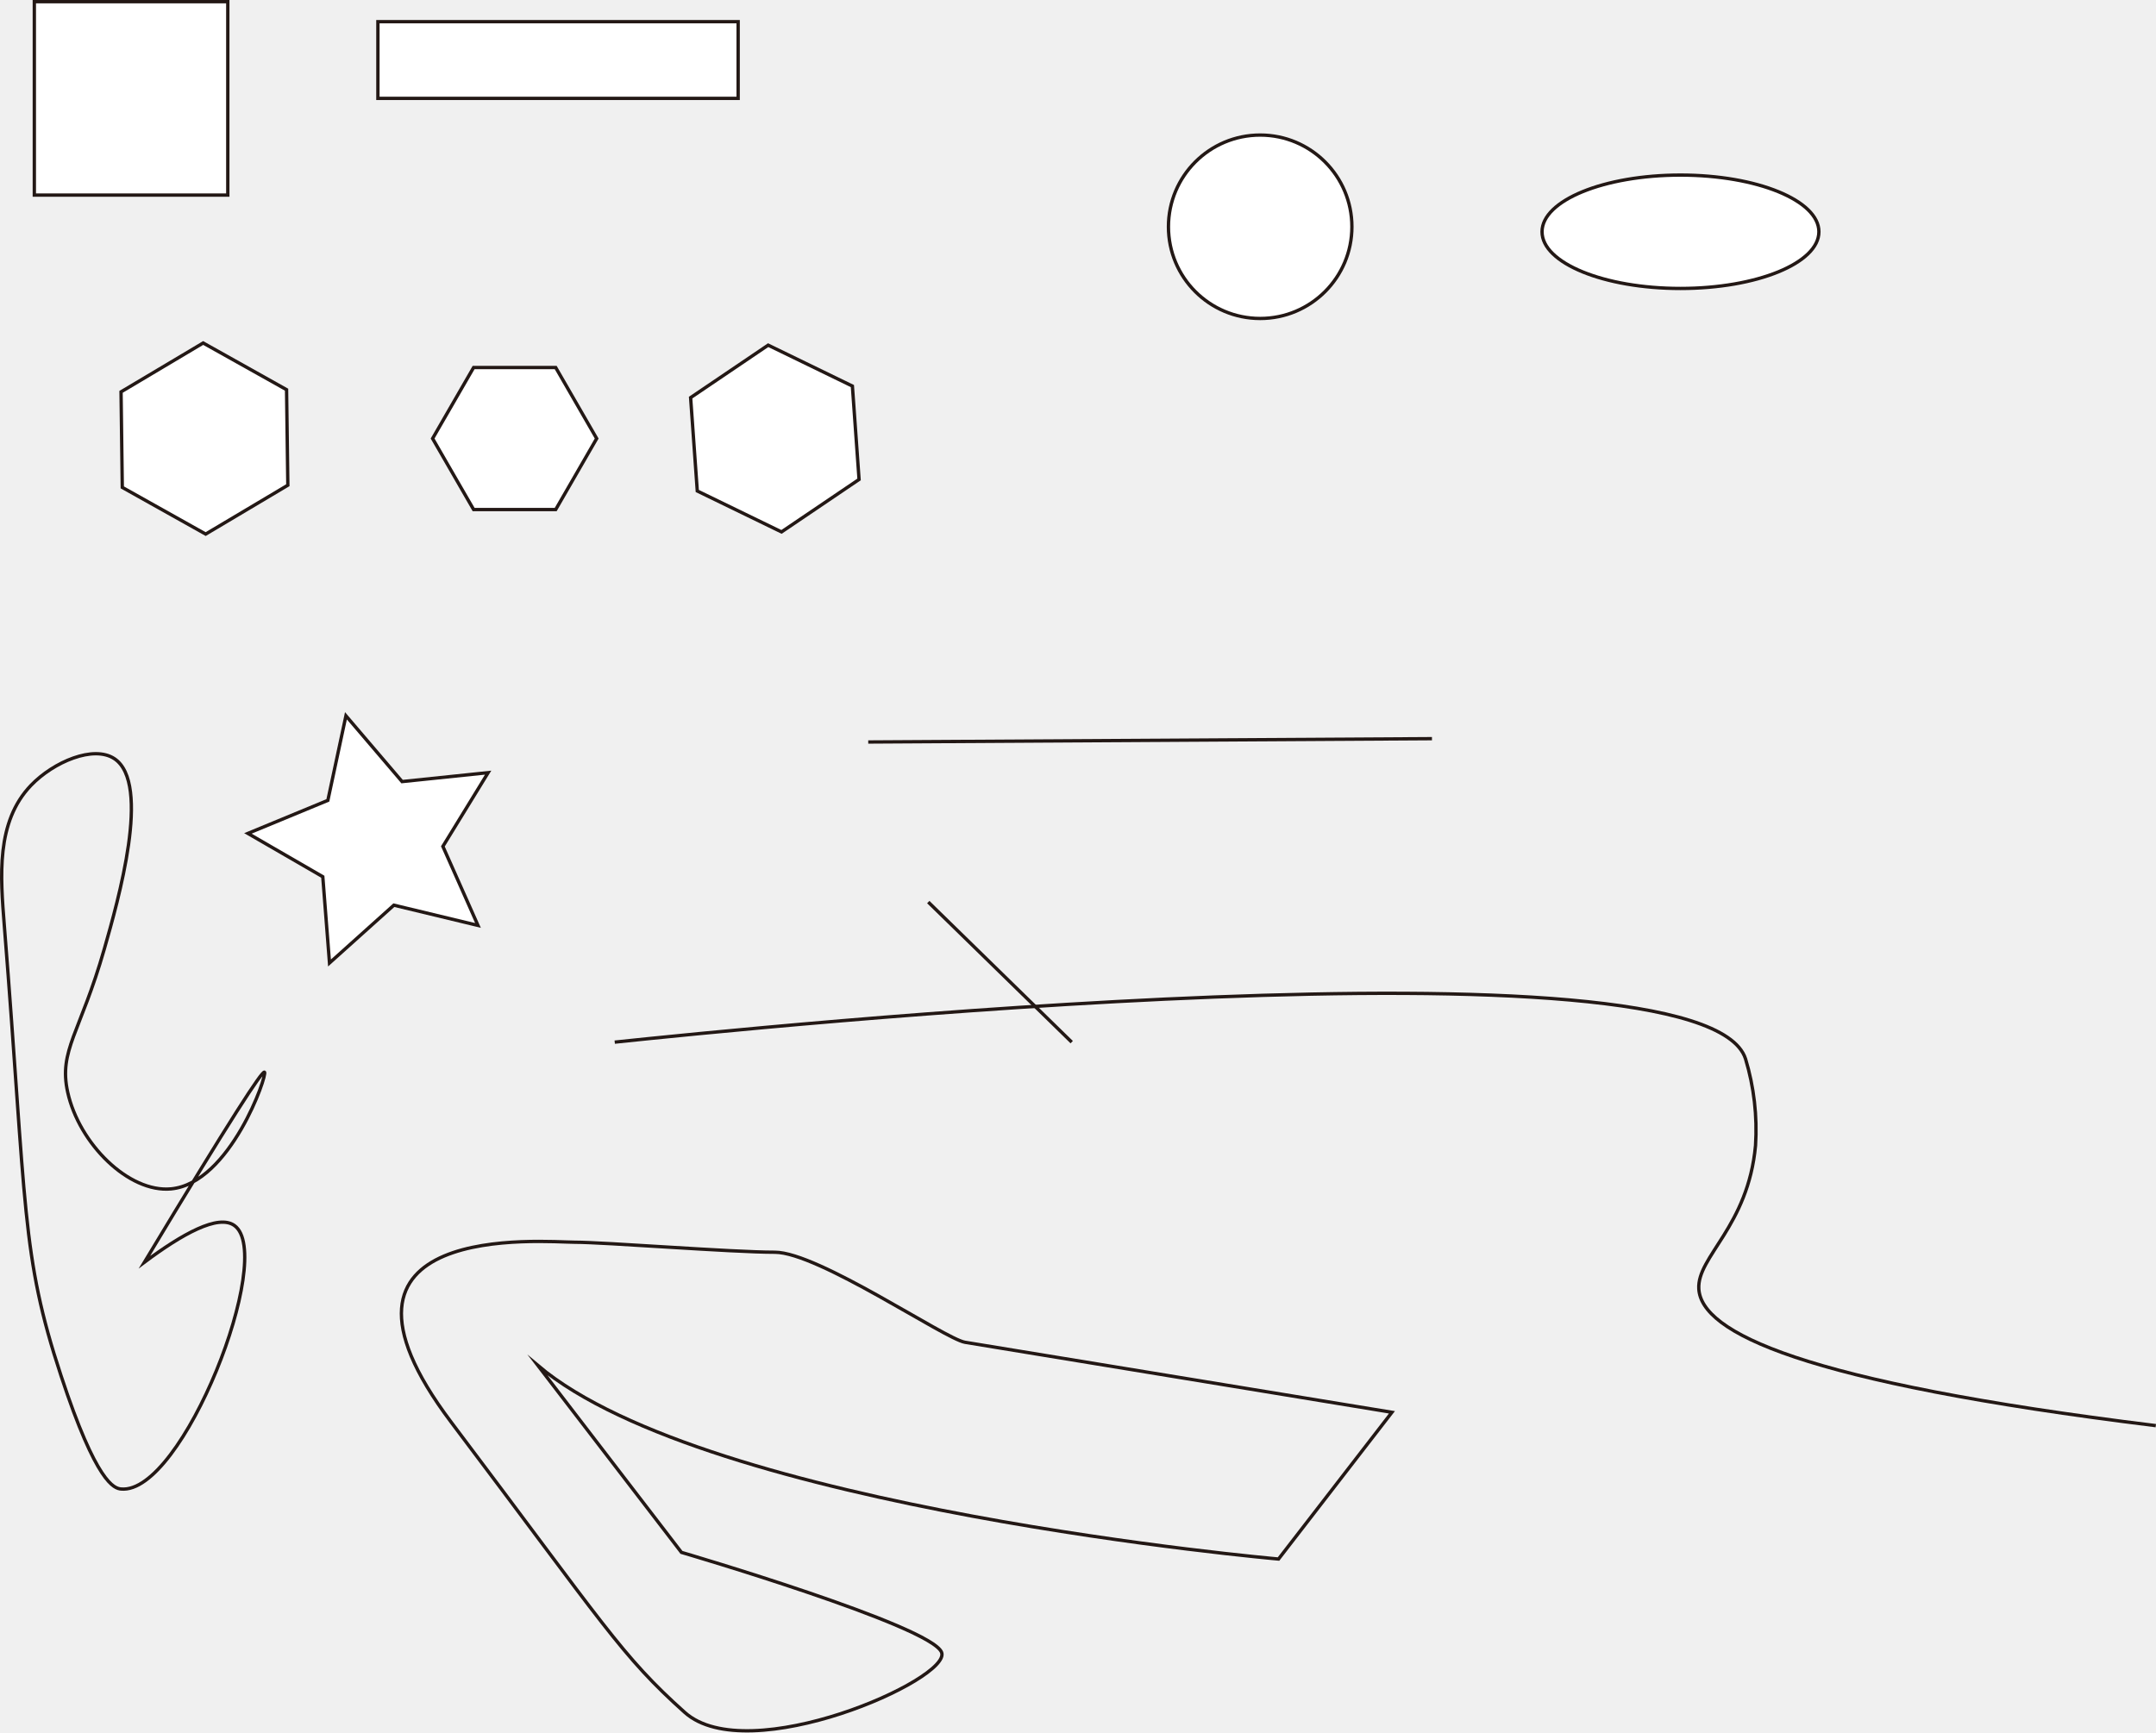
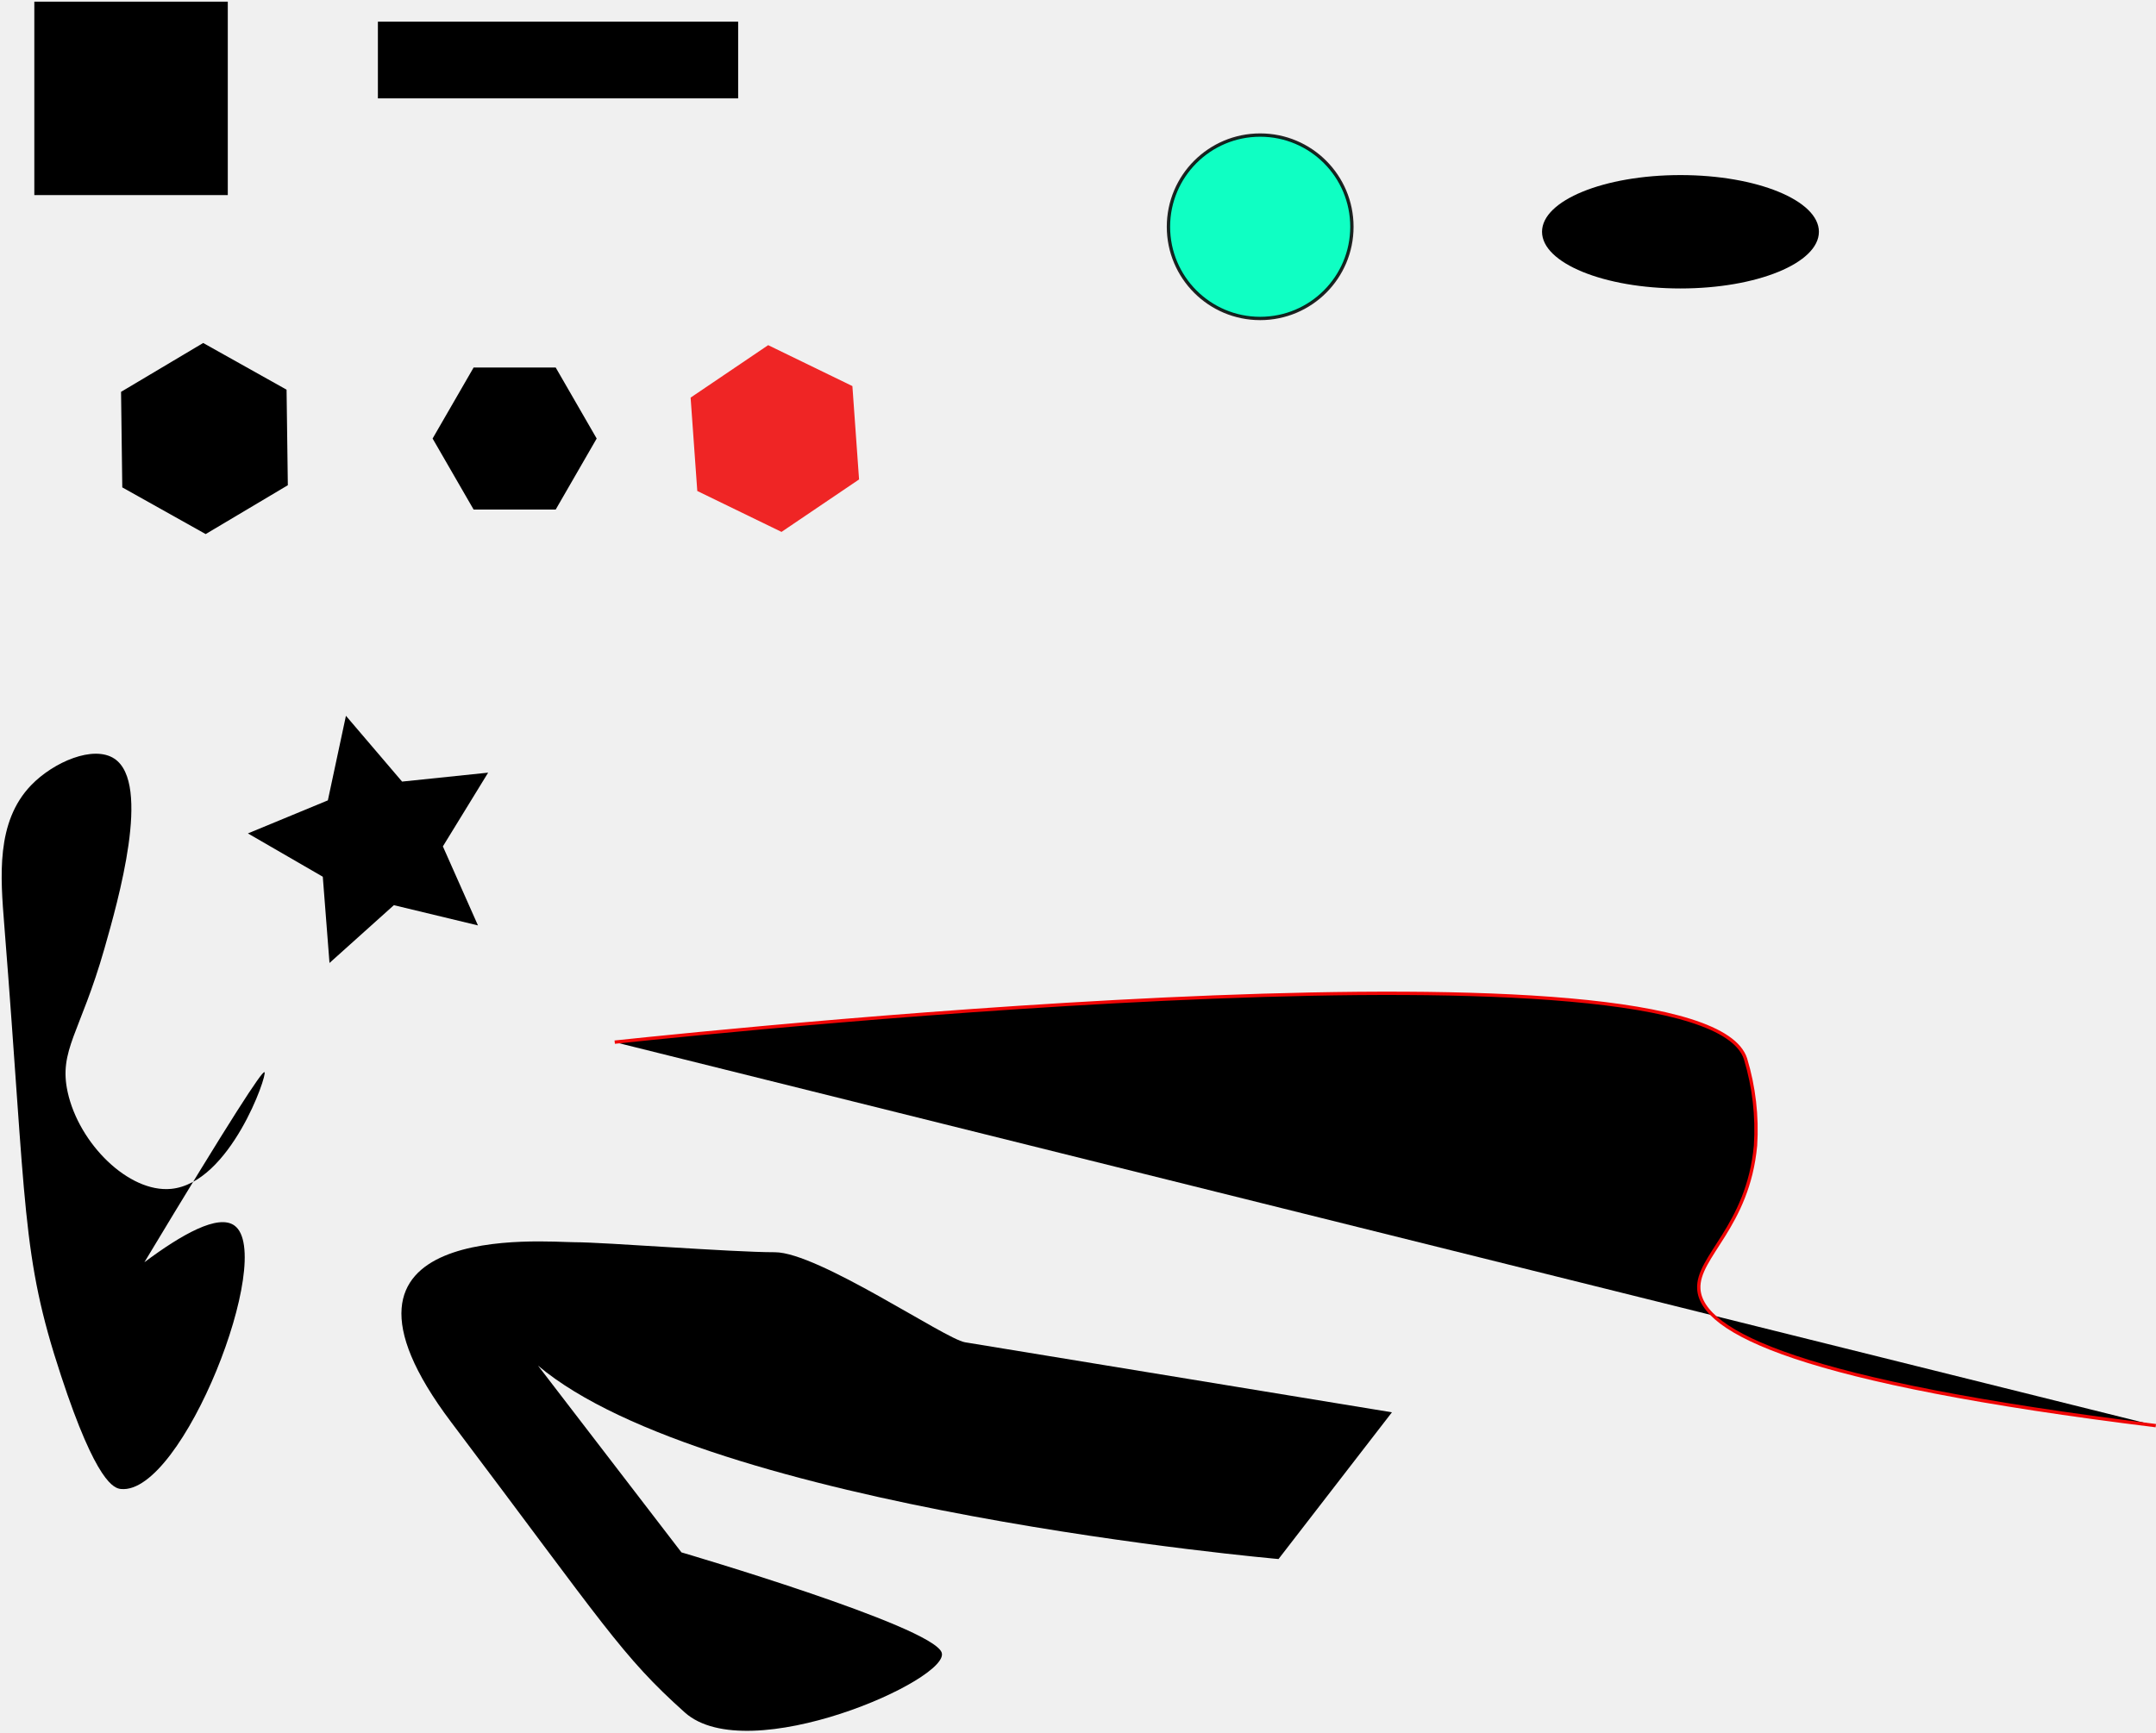
- <svg xmlns="http://www.w3.org/2000/svg" id="レイヤー_1" data-name="レイヤー 1" viewBox="0 0 646.35 519.51">
-   <defs>
-     <style>
-             .cls-1 {
-                 fill: #fff;
-             }
- 
-             .cls-1,
-             .cls-2 {
-                 stroke: #231815;
-                 stroke-miterlimit: 10;
-             }
- 
-             .cls-2 {
-                 fill: none;
-             }
-         </style>
-   </defs>
-   <rect class="cls-1" x="10.29" y="0.5" width="58" height="58" />
-   <rect class="cls-1" x="113.29" y="6.5" width="108" height="23" />
-   <circle class="cls-1" cx="377.79" cy="68" r="27.5" />
-   <ellipse class="cls-1" cx="503.79" cy="69.5" rx="41.5" ry="17" />
-   <polygon class="cls-1" points="86.29 145.5 61.66 160.15 36.66 146.15 36.29 117.5 60.91 102.85 85.91 116.85 86.29 145.5" />
-   <polygon class="cls-1" points="141.99 152.8 129.69 131.5 141.99 110.2 166.59 110.2 178.88 131.5 166.59 152.8 141.99 152.8" />
-   <polygon class="cls-1" points="234.29 159.5 209.04 147.23 207.04 119.23 230.29 103.5 255.54 115.77 257.54 143.77 234.29 159.5" />
-   <polygon class="cls-1" points="143.29 277.5 118.08 271.43 98.78 288.76 96.77 262.9 74.32 249.91 98.29 240 103.71 214.64 120.54 234.37 146.34 231.69 132.77 253.8 143.29 277.5" />
-   <line class="cls-2" x1="260.29" y1="222.5" x2="429.29" y2="221.5" />
-   <line class="cls-2" x1="278.29" y1="270.5" x2="321.29" y2="312.5" />
-   <path class="cls-2" d="M190,474c51,43,222,58,222,58l34-44s-122-20-128-21-44-27-57-27-51-3-60-3-83-7-37,54,51,70,70,87,80-10,77-18-78-30-78-30Z" transform="translate(-28.71 -64.5)" />
-   <path class="cls-2" d="M108,386c1,.6-10.26,33.31-28,35-12.67,1.21-27.59-13.51-31-29-2.77-12.57,3.78-17.71,11-43,4.13-14.48,14.16-49.6,3-57-6.23-4.13-18.21.94-25,8-10.55,11-9.16,27.36-8,42,6.77,85.15,5,98.64,17,135,10.65,32.42,16,33.81,18,34,18.45,1.77,46.42-70,34-79-4.85-3.53-15.73,2.58-27,11C98.38,399.16,107.28,385.59,108,386Z" transform="translate(-28.71 -64.5)" />
-   <path class="cls-2" d="M213,377c39.57-4.17,326.56-33.57,339,5a73.52,73.52,0,0,1,3,26c-2.22,24.3-17.58,33.33-17,43,.78,13,30.4,27.87,137,41" transform="translate(-28.71 -64.5)" />
+ <svg xmlns="http://www.w3.org/2000/svg" id="svg-1" data-name="レイヤー 1" viewBox="0 0 646.35 519.51">
+   <rect id="rect-1" class="cls-1" x="10.29" y="0.5" width="58" height="58" />
+   <rect id="rect-2" class="cls-1" x="113.29" y="6.5" width="108" height="23" />
+   <circle id="circle-1" class="cls-1" cx="377.79" cy="68" r="27.5" fill="#0fffc3" stroke-width="1" stroke="#0a0a0a" stroke-opacity="0.89" />
+   <ellipse id="ellipse-1" class="cls-1" cx="503.79" cy="69.5" rx="41.5" ry="17" />
+   <polygon id="polygon-1" class="cls-1" points="86.29 145.5 61.66 160.15 36.66 146.15 36.29 117.5 60.91 102.85 85.91 116.85 86.29 145.5" />
+   <polygon id="polygon-2" class="cls-1" points="141.99 152.8 129.69 131.5 141.99 110.2 166.59 110.2 178.88 131.5 166.59 152.8 141.99 152.8" />
+   <polygon id="polygon-3" class="cls-1" points="234.29 159.5 209.04 147.23 207.04 119.23 230.29 103.5 255.54 115.77 257.54 143.77 234.29 159.5" fill="#ef2525" />
+   <polygon id="polygon-4" class="cls-1" points="143.29 277.5 118.08 271.43 98.78 288.76 96.77 262.9 74.32 249.91 98.29 240 103.71 214.64 120.54 234.37 146.34 231.69 132.77 253.8 143.29 277.5" />
+   <line id="line-1" class="cls-2" x1="260.29" y1="222.5" x2="429.29" y2="221.5" />
+   <line id="line-2" class="cls-2" x1="278.29" y1="270.5" x2="321.29" y2="312.5" />
+   <path id="path-1" class="cls-2" d="M190,474c51,43,222,58,222,58l34-44s-122-20-128-21-44-27-57-27-51-3-60-3-83-7-37,54,51,70,70,87,80-10,77-18-78-30-78-30Z" transform="translate(-28.71 -64.5)" />
+   <path id="path-2" class="cls-2" d="M108,386c1,.6-10.26,33.31-28,35-12.67,1.21-27.59-13.51-31-29-2.77-12.57,3.78-17.71,11-43,4.13-14.48,14.16-49.6,3-57-6.23-4.13-18.21.94-25,8-10.55,11-9.16,27.36-8,42,6.77,85.15,5,98.64,17,135,10.65,32.42,16,33.81,18,34,18.45,1.77,46.42-70,34-79-4.85-3.53-15.73,2.58-27,11C98.38,399.16,107.28,385.59,108,386Z" transform="translate(-28.71 -64.5)" />
+   <path id="path-3" class="cls-2" d="M213,377c39.57-4.17,326.56-33.57,339,5a73.52,73.52,0,0,1,3,26c-2.22,24.3-17.58,33.33-17,43,.78,13,30.4,27.87,137,41" transform="translate(-28.71 -64.5)" stroke="#f00505" />
</svg>
